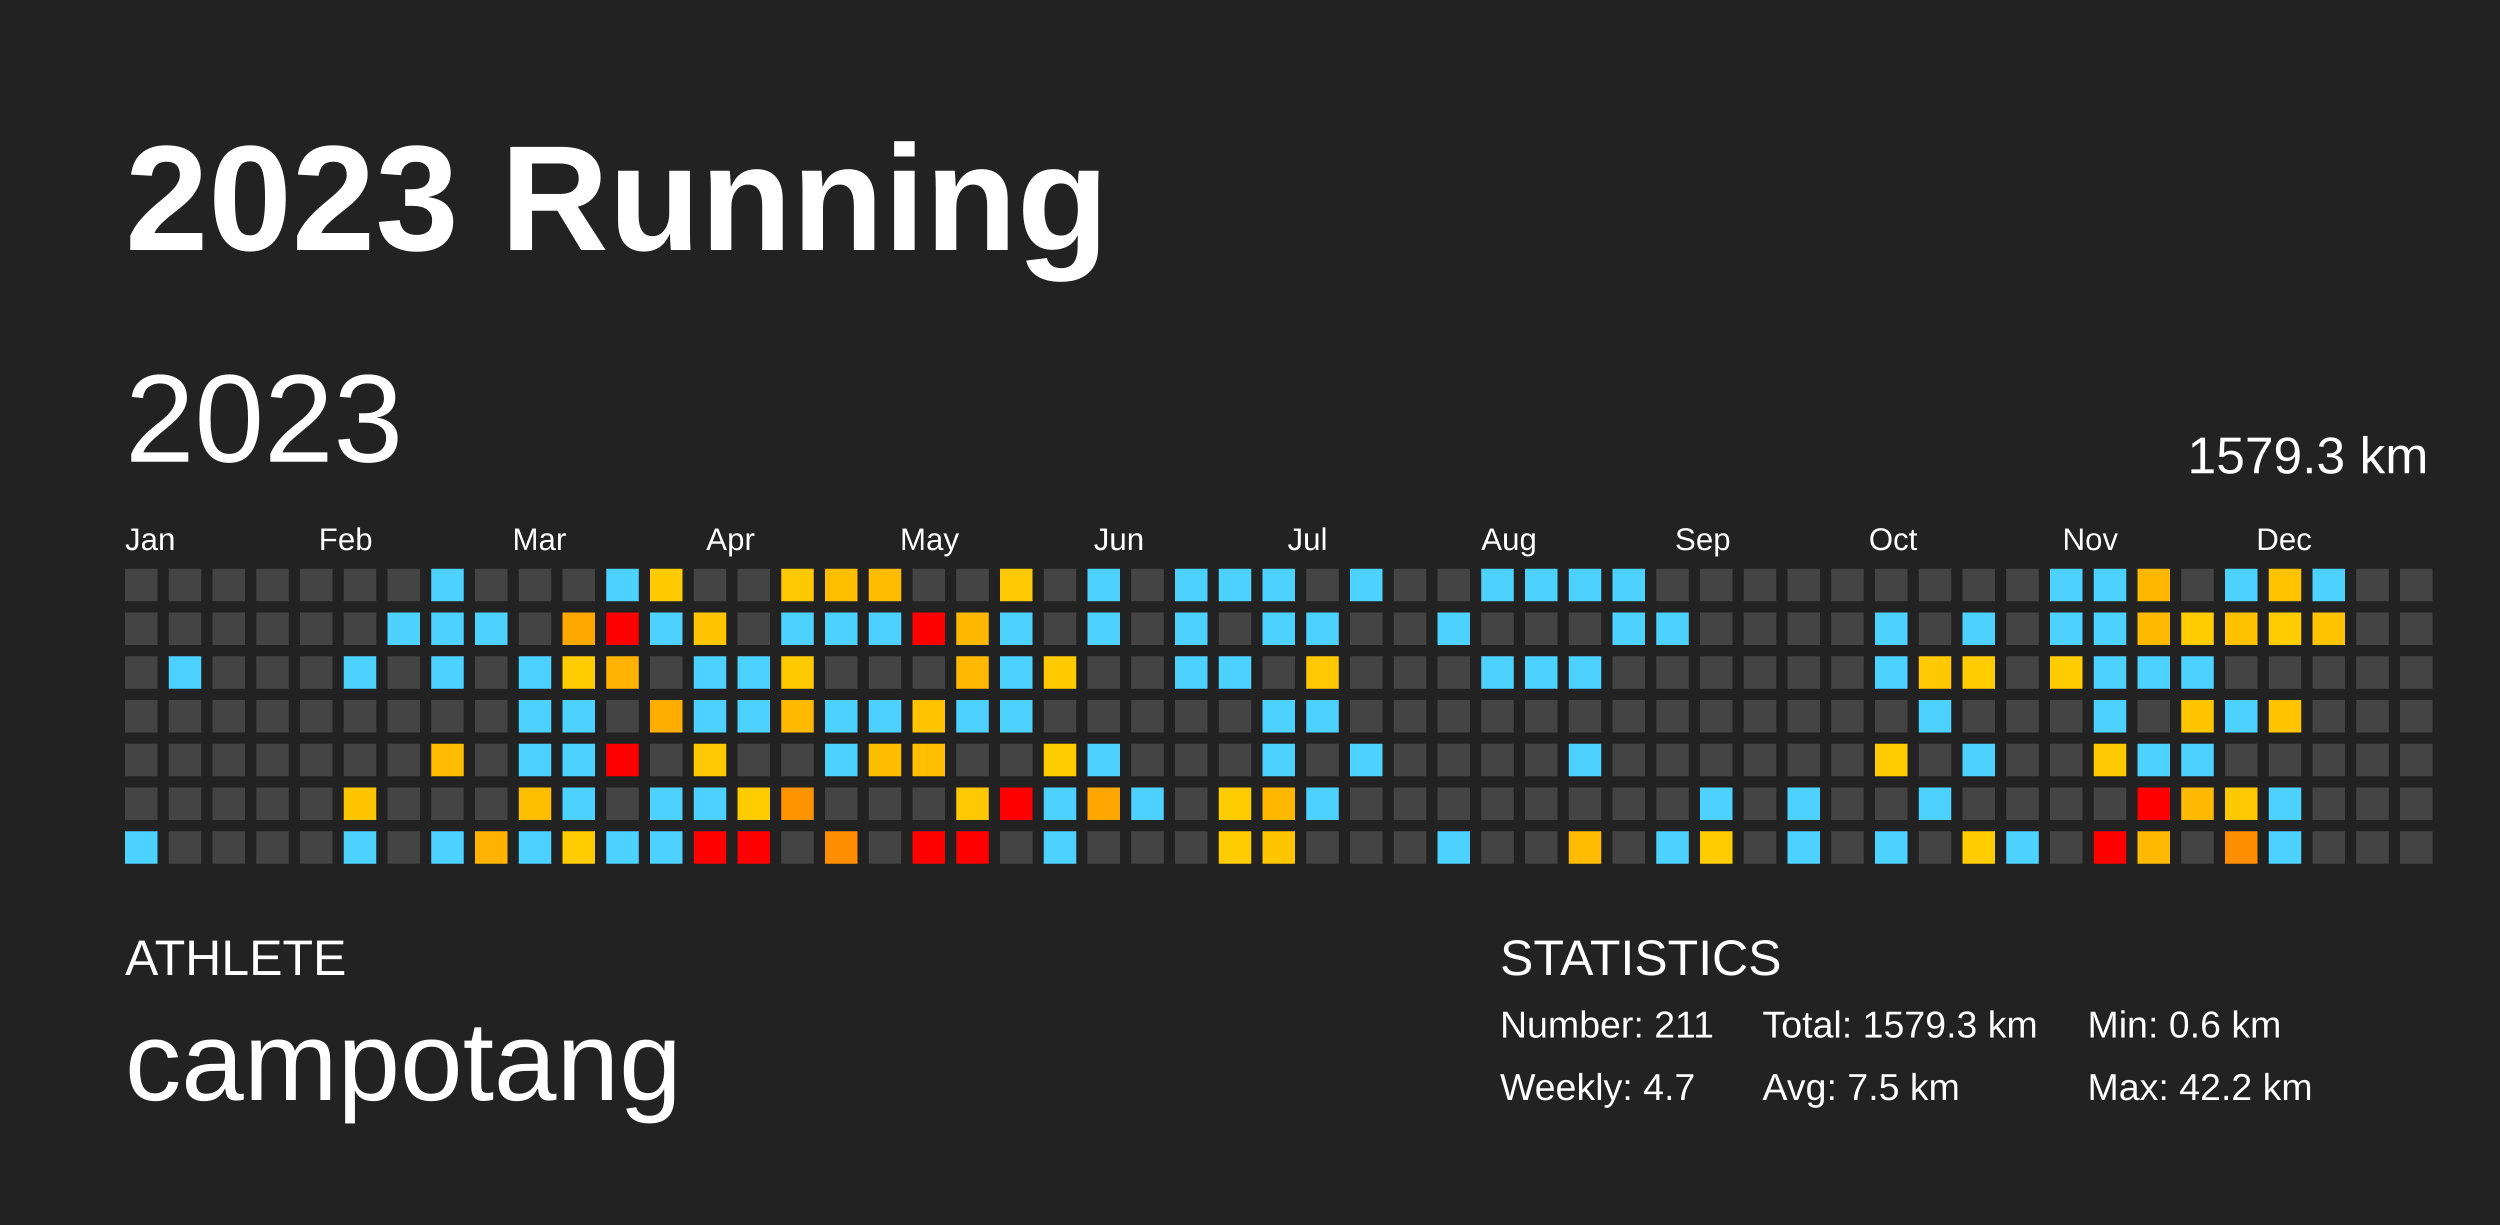
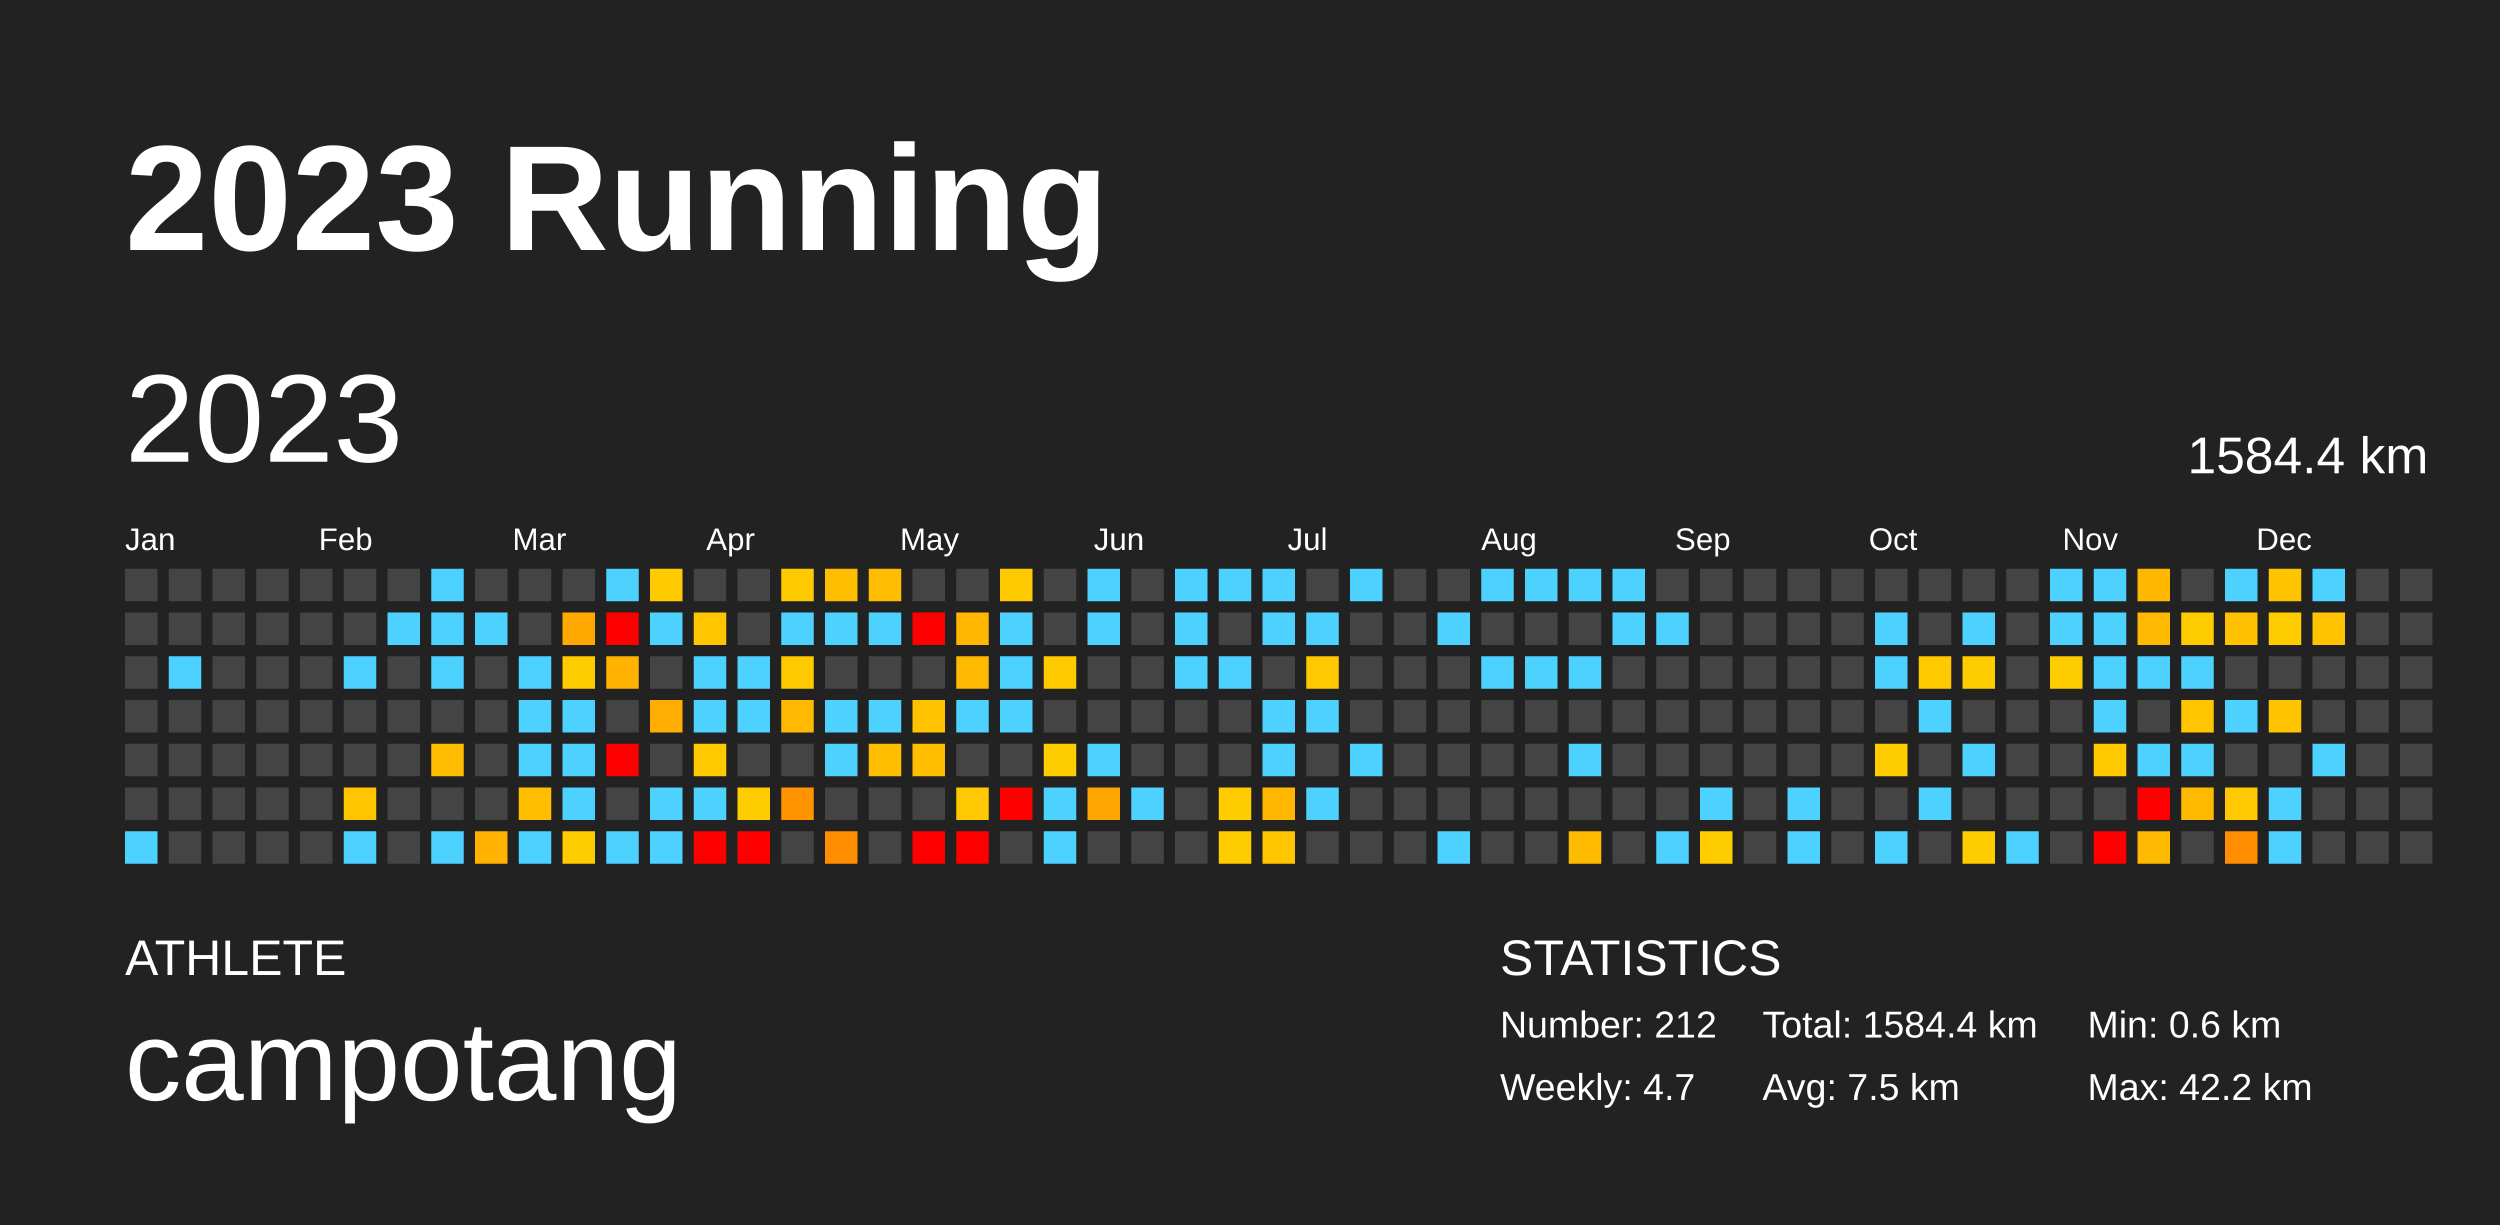
<svg xmlns="http://www.w3.org/2000/svg" baseProfile="full" height="98mm" version="1.1" viewBox="0,0,200,98" width="200mm">
  <defs />
  <rect fill="#222222" height="98" width="200" x="0" y="0" />
  <text fill="#FFFFFF" style="font-size:12px; font-family:Arial; font-weight:bold;" x="10" y="20">2023 Running</text>
  <text fill="#FFFFFF" style="font-size:4px; font-family:Arial" x="10" y="78">ATHLETE</text>
  <text fill="#FFFFFF" style="font-size:9px; font-family:Arial" x="10" y="88">campotang</text>
  <text fill="#FFFFFF" style="font-size:4px; font-family:Arial" x="120" y="78">STATISTICS</text>
-   <text fill="#FFFFFF" style="font-size:3px; font-family:Arial" x="120" y="83">Number: 211</text>
+   <text fill="#FFFFFF" style="font-size:3px; font-family:Arial" x="120" y="83">Number: 212</text>
  <text fill="#FFFFFF" style="font-size:3px; font-family:Arial" x="120" y="88">Weekly: 4.7</text>
-   <text fill="#FFFFFF" style="font-size:3px; font-family:Arial" x="141" y="83">Total: 1579.3 km</text>
+   <text fill="#FFFFFF" style="font-size:3px; font-family:Arial" x="141" y="83">Total: 1584.4 km</text>
  <text fill="#FFFFFF" style="font-size:3px; font-family:Arial" x="141" y="88">Avg: 7.5 km</text>
  <text fill="#FFFFFF" style="font-size:3px; font-family:Arial" x="167" y="83">Min: 0.6 km</text>
  <text fill="#FFFFFF" style="font-size:3px; font-family:Arial" x="167" y="88">Max: 42.2 km</text>
  <text dominant-baseline="hanging" fill="#FFFFFF" style="font-size:10.0px; font-family:Arial;" x="10" y="30">2023</text>
-   <text dominant-baseline="hanging" fill="#FFFFFF" style="font-size:4.125px; font-family:Arial;" x="175" y="35">1579.3 km</text>
+   <text dominant-baseline="hanging" fill="#FFFFFF" style="font-size:4.125px; font-family:Arial;" x="175" y="35">1584.4 km</text>
  <text fill="#FFFFFF" style="font-size:2.5px; font-family:Arial" x="10.0" y="44">Jan</text>
  <text fill="#FFFFFF" style="font-size:2.5px; font-family:Arial" x="25.5" y="44">Feb</text>
  <text fill="#FFFFFF" style="font-size:2.5px; font-family:Arial" x="41.0" y="44">Mar</text>
  <text fill="#FFFFFF" style="font-size:2.5px; font-family:Arial" x="56.5" y="44">Apr</text>
  <text fill="#FFFFFF" style="font-size:2.5px; font-family:Arial" x="72.0" y="44">May</text>
  <text fill="#FFFFFF" style="font-size:2.5px; font-family:Arial" x="87.5" y="44">Jun</text>
  <text fill="#FFFFFF" style="font-size:2.5px; font-family:Arial" x="103.0" y="44">Jul</text>
  <text fill="#FFFFFF" style="font-size:2.5px; font-family:Arial" x="118.5" y="44">Aug</text>
  <text fill="#FFFFFF" style="font-size:2.5px; font-family:Arial" x="134.0" y="44">Sep</text>
  <text fill="#FFFFFF" style="font-size:2.5px; font-family:Arial" x="149.5" y="44">Oct</text>
  <text fill="#FFFFFF" style="font-size:2.5px; font-family:Arial" x="165.0" y="44">Nov</text>
  <text fill="#FFFFFF" style="font-size:2.5px; font-family:Arial" x="180.5" y="44">Dec</text>
  <rect fill="#444444" height="2.6" width="2.6" x="10.0" y="45.5" />
  <rect fill="#444444" height="2.6" width="2.6" x="10.0" y="49.0" />
  <rect fill="#444444" height="2.6" width="2.6" x="10.0" y="52.5" />
  <rect fill="#444444" height="2.6" width="2.6" x="10.0" y="56.0" />
  <rect fill="#444444" height="2.6" width="2.6" x="10.0" y="59.5" />
  <rect fill="#444444" height="2.6" width="2.6" x="10.0" y="63.0" />
  <rect fill="#4dd2ff" height="2.6" width="2.6" x="10.0" y="66.5" />
  <rect fill="#444444" height="2.6" width="2.6" x="13.5" y="45.5" />
  <rect fill="#444444" height="2.6" width="2.6" x="13.5" y="49.0" />
  <rect fill="#4dd2ff" height="2.6" width="2.6" x="13.5" y="52.5" />
  <rect fill="#444444" height="2.6" width="2.6" x="13.5" y="56.0" />
  <rect fill="#444444" height="2.6" width="2.6" x="13.5" y="59.5" />
  <rect fill="#444444" height="2.6" width="2.6" x="13.5" y="63.0" />
  <rect fill="#444444" height="2.6" width="2.6" x="13.5" y="66.5" />
  <rect fill="#444444" height="2.6" width="2.6" x="17.0" y="45.5" />
  <rect fill="#444444" height="2.6" width="2.6" x="17.0" y="49.0" />
  <rect fill="#444444" height="2.6" width="2.6" x="17.0" y="52.5" />
  <rect fill="#444444" height="2.6" width="2.6" x="17.0" y="56.0" />
  <rect fill="#444444" height="2.6" width="2.6" x="17.0" y="59.5" />
  <rect fill="#444444" height="2.6" width="2.6" x="17.0" y="63.0" />
  <rect fill="#444444" height="2.6" width="2.6" x="17.0" y="66.5" />
  <rect fill="#444444" height="2.6" width="2.6" x="20.5" y="45.5" />
  <rect fill="#444444" height="2.6" width="2.6" x="20.5" y="49.0" />
  <rect fill="#444444" height="2.6" width="2.6" x="20.5" y="52.5" />
  <rect fill="#444444" height="2.6" width="2.6" x="20.5" y="56.0" />
  <rect fill="#444444" height="2.6" width="2.6" x="20.5" y="59.5" />
  <rect fill="#444444" height="2.6" width="2.6" x="20.5" y="63.0" />
  <rect fill="#444444" height="2.6" width="2.6" x="20.5" y="66.5" />
  <rect fill="#444444" height="2.6" width="2.6" x="24.0" y="45.5" />
  <rect fill="#444444" height="2.6" width="2.6" x="24.0" y="49.0" />
  <rect fill="#444444" height="2.6" width="2.6" x="24.0" y="52.5" />
  <rect fill="#444444" height="2.6" width="2.6" x="24.0" y="56.0" />
  <rect fill="#444444" height="2.6" width="2.6" x="24.0" y="59.5" />
  <rect fill="#444444" height="2.6" width="2.6" x="24.0" y="63.0" />
  <rect fill="#444444" height="2.6" width="2.6" x="24.0" y="66.5" />
  <rect fill="#444444" height="2.6" width="2.6" x="27.5" y="45.5" />
  <rect fill="#444444" height="2.6" width="2.6" x="27.5" y="49.0" />
  <rect fill="#4dd2ff" height="2.6" width="2.6" x="27.5" y="52.5" />
  <rect fill="#444444" height="2.6" width="2.6" x="27.5" y="56.0" />
  <rect fill="#444444" height="2.6" width="2.6" x="27.5" y="59.5" />
  <rect fill="#ffc600" height="2.6" width="2.6" x="27.5" y="63.0" />
  <rect fill="#4dd2ff" height="2.6" width="2.6" x="27.5" y="66.5" />
  <rect fill="#444444" height="2.6" width="2.6" x="31.0" y="45.5" />
  <rect fill="#4dd2ff" height="2.6" width="2.6" x="31.0" y="49.0" />
  <rect fill="#444444" height="2.6" width="2.6" x="31.0" y="52.5" />
  <rect fill="#444444" height="2.6" width="2.6" x="31.0" y="56.0" />
  <rect fill="#444444" height="2.6" width="2.6" x="31.0" y="59.5" />
  <rect fill="#444444" height="2.6" width="2.6" x="31.0" y="63.0" />
  <rect fill="#444444" height="2.6" width="2.6" x="31.0" y="66.5" />
  <rect fill="#4dd2ff" height="2.6" width="2.6" x="34.5" y="45.5" />
  <rect fill="#4dd2ff" height="2.6" width="2.6" x="34.5" y="49.0" />
  <rect fill="#4dd2ff" height="2.6" width="2.6" x="34.5" y="52.5" />
  <rect fill="#444444" height="2.6" width="2.6" x="34.5" y="56.0" />
  <rect fill="#ffbc00" height="2.6" width="2.6" x="34.5" y="59.5" />
  <rect fill="#444444" height="2.6" width="2.6" x="34.5" y="63.0" />
  <rect fill="#4dd2ff" height="2.6" width="2.6" x="34.5" y="66.5" />
  <rect fill="#444444" height="2.6" width="2.6" x="38.0" y="45.5" />
  <rect fill="#4dd2ff" height="2.6" width="2.6" x="38.0" y="49.0" />
  <rect fill="#444444" height="2.6" width="2.6" x="38.0" y="52.5" />
  <rect fill="#444444" height="2.6" width="2.6" x="38.0" y="56.0" />
  <rect fill="#444444" height="2.6" width="2.6" x="38.0" y="59.5" />
  <rect fill="#444444" height="2.6" width="2.6" x="38.0" y="63.0" />
  <rect fill="#ffb300" height="2.6" width="2.6" x="38.0" y="66.5" />
  <rect fill="#444444" height="2.6" width="2.6" x="41.5" y="45.5" />
  <rect fill="#444444" height="2.6" width="2.6" x="41.5" y="49.0" />
  <rect fill="#4dd2ff" height="2.6" width="2.6" x="41.5" y="52.5" />
  <rect fill="#4dd2ff" height="2.6" width="2.6" x="41.5" y="56.0" />
  <rect fill="#4dd2ff" height="2.6" width="2.6" x="41.5" y="59.5" />
  <rect fill="#ffbe00" height="2.6" width="2.6" x="41.5" y="63.0" />
  <rect fill="#4dd2ff" height="2.6" width="2.6" x="41.5" y="66.5" />
  <rect fill="#444444" height="2.6" width="2.6" x="45.0" y="45.5" />
  <rect fill="#ffa900" height="2.6" width="2.6" x="45.0" y="49.0" />
  <rect fill="#ffcc00" height="2.6" width="2.6" x="45.0" y="52.5" />
  <rect fill="#4dd2ff" height="2.6" width="2.6" x="45.0" y="56.0" />
  <rect fill="#4dd2ff" height="2.6" width="2.6" x="45.0" y="59.5" />
  <rect fill="#4dd2ff" height="2.6" width="2.6" x="45.0" y="63.0" />
  <rect fill="#ffcc00" height="2.6" width="2.6" x="45.0" y="66.5" />
  <rect fill="#4dd2ff" height="2.6" width="2.6" x="48.5" y="45.5" />
  <rect fill="red" height="2.6" width="2.6" x="48.5" y="49.0" />
  <rect fill="#ffb300" height="2.6" width="2.6" x="48.5" y="52.5" />
  <rect fill="#444444" height="2.6" width="2.6" x="48.5" y="56.0" />
  <rect fill="red" height="2.6" width="2.6" x="48.5" y="59.5" />
  <rect fill="#444444" height="2.6" width="2.6" x="48.5" y="63.0" />
  <rect fill="#4dd2ff" height="2.6" width="2.6" x="48.5" y="66.5" />
  <rect fill="#ffcb00" height="2.6" width="2.6" x="52.0" y="45.5" />
  <rect fill="#4dd2ff" height="2.6" width="2.6" x="52.0" y="49.0" />
  <rect fill="#444444" height="2.6" width="2.6" x="52.0" y="52.5" />
  <rect fill="#ffad00" height="2.6" width="2.6" x="52.0" y="56.0" />
  <rect fill="#444444" height="2.6" width="2.6" x="52.0" y="59.5" />
  <rect fill="#4dd2ff" height="2.6" width="2.6" x="52.0" y="63.0" />
  <rect fill="#4dd2ff" height="2.6" width="2.6" x="52.0" y="66.5" />
  <rect fill="#444444" height="2.6" width="2.6" x="55.5" y="45.5" />
  <rect fill="#ffc600" height="2.6" width="2.6" x="55.5" y="49.0" />
  <rect fill="#4dd2ff" height="2.6" width="2.6" x="55.5" y="52.5" />
  <rect fill="#4dd2ff" height="2.6" width="2.6" x="55.5" y="56.0" />
  <rect fill="#ffc900" height="2.6" width="2.6" x="55.5" y="59.5" />
  <rect fill="#4dd2ff" height="2.6" width="2.6" x="55.5" y="63.0" />
  <rect fill="red" height="2.6" width="2.6" x="55.5" y="66.5" />
  <rect fill="#444444" height="2.6" width="2.6" x="59.0" y="45.5" />
  <rect fill="#444444" height="2.6" width="2.6" x="59.0" y="49.0" />
  <rect fill="#4dd2ff" height="2.6" width="2.6" x="59.0" y="52.5" />
  <rect fill="#4dd2ff" height="2.6" width="2.6" x="59.0" y="56.0" />
  <rect fill="#444444" height="2.6" width="2.6" x="59.0" y="59.5" />
  <rect fill="#ffcc00" height="2.6" width="2.6" x="59.0" y="63.0" />
  <rect fill="red" height="2.6" width="2.6" x="59.0" y="66.5" />
  <rect fill="#ffc900" height="2.6" width="2.6" x="62.5" y="45.5" />
  <rect fill="#4dd2ff" height="2.6" width="2.6" x="62.5" y="49.0" />
  <rect fill="#ffcb00" height="2.6" width="2.6" x="62.5" y="52.5" />
  <rect fill="#ffb900" height="2.6" width="2.6" x="62.5" y="56.0" />
  <rect fill="#444444" height="2.6" width="2.6" x="62.5" y="59.5" />
  <rect fill="#ff9300" height="2.6" width="2.6" x="62.5" y="63.0" />
  <rect fill="#444444" height="2.6" width="2.6" x="62.5" y="66.5" />
  <rect fill="#ffbe00" height="2.6" width="2.6" x="66.0" y="45.5" />
  <rect fill="#4dd2ff" height="2.6" width="2.6" x="66.0" y="49.0" />
  <rect fill="#444444" height="2.6" width="2.6" x="66.0" y="52.5" />
  <rect fill="#4dd2ff" height="2.6" width="2.6" x="66.0" y="56.0" />
  <rect fill="#4dd2ff" height="2.6" width="2.6" x="66.0" y="59.5" />
  <rect fill="#444444" height="2.6" width="2.6" x="66.0" y="63.0" />
  <rect fill="#ff8d00" height="2.6" width="2.6" x="66.0" y="66.5" />
  <rect fill="#ffbc00" height="2.6" width="2.6" x="69.5" y="45.5" />
  <rect fill="#4dd2ff" height="2.6" width="2.6" x="69.5" y="49.0" />
  <rect fill="#444444" height="2.6" width="2.6" x="69.5" y="52.5" />
  <rect fill="#4dd2ff" height="2.6" width="2.6" x="69.5" y="56.0" />
  <rect fill="#ffbd00" height="2.6" width="2.6" x="69.5" y="59.5" />
  <rect fill="#444444" height="2.6" width="2.6" x="69.5" y="63.0" />
  <rect fill="#444444" height="2.6" width="2.6" x="69.5" y="66.5" />
  <rect fill="#444444" height="2.6" width="2.6" x="73.0" y="45.5" />
  <rect fill="red" height="2.6" width="2.6" x="73.0" y="49.0" />
  <rect fill="#444444" height="2.6" width="2.6" x="73.0" y="52.5" />
  <rect fill="#ffc300" height="2.6" width="2.6" x="73.0" y="56.0" />
  <rect fill="#ffbf00" height="2.6" width="2.6" x="73.0" y="59.5" />
  <rect fill="#444444" height="2.6" width="2.6" x="73.0" y="63.0" />
  <rect fill="red" height="2.6" width="2.6" x="73.0" y="66.5" />
  <rect fill="#444444" height="2.6" width="2.6" x="76.5" y="45.5" />
  <rect fill="#ffb700" height="2.6" width="2.6" x="76.5" y="49.0" />
  <rect fill="#ffb900" height="2.6" width="2.6" x="76.5" y="52.5" />
  <rect fill="#4dd2ff" height="2.6" width="2.6" x="76.5" y="56.0" />
  <rect fill="#444444" height="2.6" width="2.6" x="76.5" y="59.5" />
  <rect fill="#ffc800" height="2.6" width="2.6" x="76.5" y="63.0" />
  <rect fill="red" height="2.6" width="2.6" x="76.5" y="66.5" />
  <rect fill="#ffc900" height="2.6" width="2.6" x="80.0" y="45.5" />
  <rect fill="#4dd2ff" height="2.6" width="2.6" x="80.0" y="49.0" />
  <rect fill="#4dd2ff" height="2.6" width="2.6" x="80.0" y="52.5" />
  <rect fill="#4dd2ff" height="2.6" width="2.6" x="80.0" y="56.0" />
  <rect fill="#444444" height="2.6" width="2.6" x="80.0" y="59.5" />
  <rect fill="red" height="2.6" width="2.6" x="80.0" y="63.0" />
  <rect fill="#444444" height="2.6" width="2.6" x="80.0" y="66.5" />
  <rect fill="#444444" height="2.6" width="2.6" x="83.5" y="45.5" />
  <rect fill="#444444" height="2.6" width="2.6" x="83.5" y="49.0" />
  <rect fill="#ffcb00" height="2.6" width="2.6" x="83.5" y="52.5" />
  <rect fill="#444444" height="2.6" width="2.6" x="83.5" y="56.0" />
  <rect fill="#ffcc00" height="2.6" width="2.6" x="83.5" y="59.5" />
  <rect fill="#4dd2ff" height="2.6" width="2.6" x="83.5" y="63.0" />
  <rect fill="#4dd2ff" height="2.6" width="2.6" x="83.5" y="66.5" />
  <rect fill="#4dd2ff" height="2.6" width="2.6" x="87.0" y="45.5" />
  <rect fill="#4dd2ff" height="2.6" width="2.6" x="87.0" y="49.0" />
  <rect fill="#444444" height="2.6" width="2.6" x="87.0" y="52.5" />
  <rect fill="#444444" height="2.6" width="2.6" x="87.0" y="56.0" />
  <rect fill="#4dd2ff" height="2.6" width="2.6" x="87.0" y="59.5" />
  <rect fill="#ffa600" height="2.6" width="2.6" x="87.0" y="63.0" />
  <rect fill="#444444" height="2.6" width="2.6" x="87.0" y="66.5" />
  <rect fill="#444444" height="2.6" width="2.6" x="90.5" y="45.5" />
  <rect fill="#444444" height="2.6" width="2.6" x="90.5" y="49.0" />
  <rect fill="#444444" height="2.6" width="2.6" x="90.5" y="52.5" />
  <rect fill="#444444" height="2.6" width="2.6" x="90.5" y="56.0" />
  <rect fill="#444444" height="2.6" width="2.6" x="90.5" y="59.5" />
  <rect fill="#4dd2ff" height="2.6" width="2.6" x="90.5" y="63.0" />
  <rect fill="#444444" height="2.6" width="2.6" x="90.5" y="66.5" />
  <rect fill="#4dd2ff" height="2.6" width="2.6" x="94.0" y="45.5" />
  <rect fill="#4dd2ff" height="2.6" width="2.6" x="94.0" y="49.0" />
  <rect fill="#4dd2ff" height="2.6" width="2.6" x="94.0" y="52.5" />
  <rect fill="#444444" height="2.6" width="2.6" x="94.0" y="56.0" />
  <rect fill="#444444" height="2.6" width="2.6" x="94.0" y="59.5" />
  <rect fill="#444444" height="2.6" width="2.6" x="94.0" y="63.0" />
  <rect fill="#444444" height="2.6" width="2.6" x="94.0" y="66.5" />
  <rect fill="#4dd2ff" height="2.6" width="2.6" x="97.5" y="45.5" />
  <rect fill="#444444" height="2.6" width="2.6" x="97.5" y="49.0" />
  <rect fill="#4dd2ff" height="2.6" width="2.6" x="97.5" y="52.5" />
  <rect fill="#444444" height="2.6" width="2.6" x="97.5" y="56.0" />
  <rect fill="#444444" height="2.6" width="2.6" x="97.5" y="59.5" />
  <rect fill="#ffcc00" height="2.6" width="2.6" x="97.5" y="63.0" />
  <rect fill="#ffcc00" height="2.6" width="2.6" x="97.5" y="66.5" />
  <rect fill="#4dd2ff" height="2.6" width="2.6" x="101.0" y="45.5" />
  <rect fill="#4dd2ff" height="2.6" width="2.6" x="101.0" y="49.0" />
  <rect fill="#444444" height="2.6" width="2.6" x="101.0" y="52.5" />
  <rect fill="#4dd2ff" height="2.6" width="2.6" x="101.0" y="56.0" />
  <rect fill="#4dd2ff" height="2.6" width="2.6" x="101.0" y="59.5" />
  <rect fill="#ffb700" height="2.6" width="2.6" x="101.0" y="63.0" />
  <rect fill="#ffc600" height="2.6" width="2.6" x="101.0" y="66.5" />
  <rect fill="#444444" height="2.6" width="2.6" x="104.5" y="45.5" />
  <rect fill="#4dd2ff" height="2.6" width="2.6" x="104.5" y="49.0" />
  <rect fill="#ffc800" height="2.6" width="2.6" x="104.5" y="52.5" />
  <rect fill="#4dd2ff" height="2.6" width="2.6" x="104.5" y="56.0" />
  <rect fill="#444444" height="2.6" width="2.6" x="104.5" y="59.5" />
  <rect fill="#4dd2ff" height="2.6" width="2.6" x="104.5" y="63.0" />
  <rect fill="#444444" height="2.6" width="2.6" x="104.5" y="66.5" />
  <rect fill="#4dd2ff" height="2.6" width="2.6" x="108.0" y="45.5" />
  <rect fill="#444444" height="2.6" width="2.6" x="108.0" y="49.0" />
  <rect fill="#444444" height="2.6" width="2.6" x="108.0" y="52.5" />
  <rect fill="#444444" height="2.6" width="2.6" x="108.0" y="56.0" />
  <rect fill="#4dd2ff" height="2.6" width="2.6" x="108.0" y="59.5" />
  <rect fill="#444444" height="2.6" width="2.6" x="108.0" y="63.0" />
  <rect fill="#444444" height="2.6" width="2.6" x="108.0" y="66.5" />
  <rect fill="#444444" height="2.6" width="2.6" x="111.5" y="45.5" />
  <rect fill="#444444" height="2.6" width="2.6" x="111.5" y="49.0" />
  <rect fill="#444444" height="2.6" width="2.6" x="111.5" y="52.5" />
  <rect fill="#444444" height="2.6" width="2.6" x="111.5" y="56.0" />
  <rect fill="#444444" height="2.6" width="2.6" x="111.5" y="59.5" />
  <rect fill="#444444" height="2.6" width="2.6" x="111.5" y="63.0" />
  <rect fill="#444444" height="2.6" width="2.6" x="111.5" y="66.5" />
  <rect fill="#444444" height="2.6" width="2.6" x="115.0" y="45.5" />
  <rect fill="#4dd2ff" height="2.6" width="2.6" x="115.0" y="49.0" />
  <rect fill="#444444" height="2.6" width="2.6" x="115.0" y="52.5" />
  <rect fill="#444444" height="2.6" width="2.6" x="115.0" y="56.0" />
  <rect fill="#444444" height="2.6" width="2.6" x="115.0" y="59.5" />
  <rect fill="#444444" height="2.6" width="2.6" x="115.0" y="63.0" />
  <rect fill="#4dd2ff" height="2.6" width="2.6" x="115.0" y="66.5" />
  <rect fill="#4dd2ff" height="2.6" width="2.6" x="118.5" y="45.5" />
  <rect fill="#444444" height="2.6" width="2.6" x="118.5" y="49.0" />
  <rect fill="#4dd2ff" height="2.6" width="2.6" x="118.5" y="52.5" />
  <rect fill="#444444" height="2.6" width="2.6" x="118.5" y="56.0" />
  <rect fill="#444444" height="2.6" width="2.6" x="118.5" y="59.5" />
  <rect fill="#444444" height="2.6" width="2.6" x="118.5" y="63.0" />
  <rect fill="#444444" height="2.6" width="2.6" x="118.5" y="66.5" />
  <rect fill="#4dd2ff" height="2.6" width="2.6" x="122.0" y="45.5" />
  <rect fill="#444444" height="2.6" width="2.6" x="122.0" y="49.0" />
  <rect fill="#4dd2ff" height="2.6" width="2.6" x="122.0" y="52.5" />
  <rect fill="#444444" height="2.6" width="2.6" x="122.0" y="56.0" />
  <rect fill="#444444" height="2.6" width="2.6" x="122.0" y="59.5" />
  <rect fill="#444444" height="2.6" width="2.6" x="122.0" y="63.0" />
  <rect fill="#444444" height="2.6" width="2.6" x="122.0" y="66.5" />
  <rect fill="#4dd2ff" height="2.6" width="2.6" x="125.5" y="45.5" />
  <rect fill="#444444" height="2.6" width="2.6" x="125.5" y="49.0" />
  <rect fill="#4dd2ff" height="2.6" width="2.6" x="125.5" y="52.5" />
  <rect fill="#444444" height="2.6" width="2.6" x="125.5" y="56.0" />
  <rect fill="#4dd2ff" height="2.6" width="2.6" x="125.5" y="59.5" />
  <rect fill="#444444" height="2.6" width="2.6" x="125.5" y="63.0" />
  <rect fill="#ffbb00" height="2.6" width="2.6" x="125.5" y="66.5" />
  <rect fill="#4dd2ff" height="2.6" width="2.6" x="129.0" y="45.5" />
  <rect fill="#4dd2ff" height="2.6" width="2.6" x="129.0" y="49.0" />
  <rect fill="#444444" height="2.6" width="2.6" x="129.0" y="52.5" />
  <rect fill="#444444" height="2.6" width="2.6" x="129.0" y="56.0" />
  <rect fill="#444444" height="2.6" width="2.6" x="129.0" y="59.5" />
  <rect fill="#444444" height="2.6" width="2.6" x="129.0" y="63.0" />
  <rect fill="#444444" height="2.6" width="2.6" x="129.0" y="66.5" />
  <rect fill="#444444" height="2.6" width="2.6" x="132.5" y="45.5" />
  <rect fill="#4dd2ff" height="2.6" width="2.6" x="132.5" y="49.0" />
  <rect fill="#444444" height="2.6" width="2.6" x="132.5" y="52.5" />
  <rect fill="#444444" height="2.6" width="2.6" x="132.5" y="56.0" />
  <rect fill="#444444" height="2.6" width="2.6" x="132.5" y="59.5" />
  <rect fill="#444444" height="2.6" width="2.6" x="132.5" y="63.0" />
  <rect fill="#4dd2ff" height="2.6" width="2.6" x="132.5" y="66.5" />
  <rect fill="#444444" height="2.6" width="2.6" x="136.0" y="45.5" />
  <rect fill="#444444" height="2.6" width="2.6" x="136.0" y="49.0" />
  <rect fill="#444444" height="2.6" width="2.6" x="136.0" y="52.5" />
  <rect fill="#444444" height="2.6" width="2.6" x="136.0" y="56.0" />
  <rect fill="#444444" height="2.6" width="2.6" x="136.0" y="59.5" />
  <rect fill="#4dd2ff" height="2.6" width="2.6" x="136.0" y="63.0" />
  <rect fill="#ffcc00" height="2.6" width="2.6" x="136.0" y="66.5" />
  <rect fill="#444444" height="2.6" width="2.6" x="139.5" y="45.5" />
  <rect fill="#444444" height="2.6" width="2.6" x="139.5" y="49.0" />
  <rect fill="#444444" height="2.6" width="2.6" x="139.5" y="52.5" />
  <rect fill="#444444" height="2.6" width="2.6" x="139.5" y="56.0" />
  <rect fill="#444444" height="2.6" width="2.6" x="139.5" y="59.5" />
  <rect fill="#444444" height="2.6" width="2.6" x="139.5" y="63.0" />
  <rect fill="#444444" height="2.6" width="2.6" x="139.5" y="66.5" />
  <rect fill="#444444" height="2.6" width="2.6" x="143.0" y="45.5" />
  <rect fill="#444444" height="2.6" width="2.6" x="143.0" y="49.0" />
  <rect fill="#444444" height="2.6" width="2.6" x="143.0" y="52.5" />
  <rect fill="#444444" height="2.6" width="2.6" x="143.0" y="56.0" />
  <rect fill="#444444" height="2.6" width="2.6" x="143.0" y="59.5" />
  <rect fill="#4dd2ff" height="2.6" width="2.6" x="143.0" y="63.0" />
  <rect fill="#4dd2ff" height="2.6" width="2.6" x="143.0" y="66.5" />
  <rect fill="#444444" height="2.6" width="2.6" x="146.5" y="45.5" />
  <rect fill="#444444" height="2.6" width="2.6" x="146.5" y="49.0" />
  <rect fill="#444444" height="2.6" width="2.6" x="146.5" y="52.5" />
  <rect fill="#444444" height="2.6" width="2.6" x="146.5" y="56.0" />
  <rect fill="#444444" height="2.6" width="2.6" x="146.5" y="59.5" />
  <rect fill="#444444" height="2.6" width="2.6" x="146.5" y="63.0" />
  <rect fill="#444444" height="2.6" width="2.6" x="146.5" y="66.5" />
  <rect fill="#444444" height="2.6" width="2.6" x="150.0" y="45.5" />
  <rect fill="#4dd2ff" height="2.6" width="2.6" x="150.0" y="49.0" />
  <rect fill="#4dd2ff" height="2.6" width="2.6" x="150.0" y="52.5" />
  <rect fill="#444444" height="2.6" width="2.6" x="150.0" y="56.0" />
  <rect fill="#ffcc00" height="2.6" width="2.6" x="150.0" y="59.5" />
  <rect fill="#444444" height="2.6" width="2.6" x="150.0" y="63.0" />
  <rect fill="#4dd2ff" height="2.6" width="2.6" x="150.0" y="66.5" />
  <rect fill="#444444" height="2.6" width="2.6" x="153.5" y="45.5" />
  <rect fill="#444444" height="2.6" width="2.6" x="153.5" y="49.0" />
  <rect fill="#ffc900" height="2.6" width="2.6" x="153.5" y="52.5" />
  <rect fill="#4dd2ff" height="2.6" width="2.6" x="153.5" y="56.0" />
  <rect fill="#444444" height="2.6" width="2.6" x="153.5" y="59.5" />
  <rect fill="#4dd2ff" height="2.6" width="2.6" x="153.5" y="63.0" />
  <rect fill="#444444" height="2.6" width="2.6" x="153.5" y="66.5" />
  <rect fill="#444444" height="2.6" width="2.6" x="157.0" y="45.5" />
  <rect fill="#4dd2ff" height="2.6" width="2.6" x="157.0" y="49.0" />
  <rect fill="#ffcc00" height="2.6" width="2.6" x="157.0" y="52.5" />
  <rect fill="#444444" height="2.6" width="2.6" x="157.0" y="56.0" />
  <rect fill="#4dd2ff" height="2.6" width="2.6" x="157.0" y="59.5" />
  <rect fill="#444444" height="2.6" width="2.6" x="157.0" y="63.0" />
  <rect fill="#ffcc00" height="2.6" width="2.6" x="157.0" y="66.5" />
  <rect fill="#444444" height="2.6" width="2.6" x="160.5" y="45.5" />
  <rect fill="#444444" height="2.6" width="2.6" x="160.5" y="49.0" />
  <rect fill="#444444" height="2.6" width="2.6" x="160.5" y="52.5" />
  <rect fill="#444444" height="2.6" width="2.6" x="160.5" y="56.0" />
  <rect fill="#444444" height="2.6" width="2.6" x="160.5" y="59.5" />
  <rect fill="#444444" height="2.6" width="2.6" x="160.5" y="63.0" />
  <rect fill="#4dd2ff" height="2.6" width="2.6" x="160.5" y="66.5" />
  <rect fill="#4dd2ff" height="2.6" width="2.6" x="164.0" y="45.5" />
  <rect fill="#4dd2ff" height="2.6" width="2.6" x="164.0" y="49.0" />
  <rect fill="#ffcc00" height="2.6" width="2.6" x="164.0" y="52.5" />
  <rect fill="#444444" height="2.6" width="2.6" x="164.0" y="56.0" />
  <rect fill="#444444" height="2.6" width="2.6" x="164.0" y="59.5" />
  <rect fill="#444444" height="2.6" width="2.6" x="164.0" y="63.0" />
  <rect fill="#444444" height="2.6" width="2.6" x="164.0" y="66.5" />
  <rect fill="#4dd2ff" height="2.6" width="2.6" x="167.5" y="45.5" />
  <rect fill="#4dd2ff" height="2.6" width="2.6" x="167.5" y="49.0" />
  <rect fill="#4dd2ff" height="2.6" width="2.6" x="167.5" y="52.5" />
  <rect fill="#4dd2ff" height="2.6" width="2.6" x="167.5" y="56.0" />
  <rect fill="#ffc900" height="2.6" width="2.6" x="167.5" y="59.5" />
  <rect fill="#444444" height="2.6" width="2.6" x="167.5" y="63.0" />
  <rect fill="red" height="2.6" width="2.6" x="167.5" y="66.5" />
  <rect fill="#ffb700" height="2.6" width="2.6" x="171.0" y="45.5" />
  <rect fill="#ffb900" height="2.6" width="2.6" x="171.0" y="49.0" />
  <rect fill="#4dd2ff" height="2.6" width="2.6" x="171.0" y="52.5" />
  <rect fill="#444444" height="2.6" width="2.6" x="171.0" y="56.0" />
  <rect fill="#4dd2ff" height="2.6" width="2.6" x="171.0" y="59.5" />
  <rect fill="red" height="2.6" width="2.6" x="171.0" y="63.0" />
  <rect fill="#ffb900" height="2.6" width="2.6" x="171.0" y="66.5" />
  <rect fill="#444444" height="2.6" width="2.6" x="174.5" y="45.5" />
  <rect fill="#ffcc00" height="2.6" width="2.6" x="174.5" y="49.0" />
  <rect fill="#4dd2ff" height="2.6" width="2.6" x="174.5" y="52.5" />
  <rect fill="#ffc600" height="2.6" width="2.6" x="174.5" y="56.0" />
  <rect fill="#4dd2ff" height="2.6" width="2.6" x="174.5" y="59.5" />
  <rect fill="#ffba00" height="2.6" width="2.6" x="174.5" y="63.0" />
  <rect fill="#444444" height="2.6" width="2.6" x="174.5" y="66.5" />
  <rect fill="#4dd2ff" height="2.6" width="2.6" x="178.0" y="45.5" />
  <rect fill="#ffc100" height="2.6" width="2.6" x="178.0" y="49.0" />
  <rect fill="#444444" height="2.6" width="2.6" x="178.0" y="52.5" />
  <rect fill="#4dd2ff" height="2.6" width="2.6" x="178.0" y="56.0" />
  <rect fill="#444444" height="2.6" width="2.6" x="178.0" y="59.5" />
  <rect fill="#ffc800" height="2.6" width="2.6" x="178.0" y="63.0" />
  <rect fill="#ff8d00" height="2.6" width="2.6" x="178.0" y="66.5" />
  <rect fill="#ffc300" height="2.6" width="2.6" x="181.5" y="45.5" />
  <rect fill="#ffcc00" height="2.6" width="2.6" x="181.5" y="49.0" />
  <rect fill="#444444" height="2.6" width="2.6" x="181.5" y="52.5" />
  <rect fill="#ffc300" height="2.6" width="2.6" x="181.5" y="56.0" />
  <rect fill="#444444" height="2.6" width="2.6" x="181.5" y="59.5" />
  <rect fill="#4dd2ff" height="2.6" width="2.6" x="181.5" y="63.0" />
  <rect fill="#4dd2ff" height="2.6" width="2.6" x="181.5" y="66.5" />
  <rect fill="#4dd2ff" height="2.6" width="2.6" x="185.0" y="45.5" />
  <rect fill="#ffc300" height="2.6" width="2.6" x="185.0" y="49.0" />
  <rect fill="#444444" height="2.6" width="2.6" x="185.0" y="52.5" />
  <rect fill="#444444" height="2.6" width="2.6" x="185.0" y="56.0" />
-   <rect fill="#444444" height="2.6" width="2.6" x="185.0" y="59.5" />
+   <rect fill="#4dd2ff" height="2.6" width="2.6" x="185.0" y="59.5" />
  <rect fill="#444444" height="2.6" width="2.6" x="185.0" y="63.0" />
  <rect fill="#444444" height="2.6" width="2.6" x="185.0" y="66.5" />
  <rect fill="#444444" height="2.6" width="2.6" x="188.5" y="45.5" />
  <rect fill="#444444" height="2.6" width="2.6" x="188.5" y="49.0" />
  <rect fill="#444444" height="2.6" width="2.6" x="188.5" y="52.5" />
  <rect fill="#444444" height="2.6" width="2.6" x="188.5" y="56.0" />
  <rect fill="#444444" height="2.6" width="2.6" x="188.5" y="59.5" />
  <rect fill="#444444" height="2.6" width="2.6" x="188.5" y="63.0" />
  <rect fill="#444444" height="2.6" width="2.6" x="188.5" y="66.5" />
  <rect fill="#444444" height="2.6" width="2.6" x="192.0" y="45.5" />
  <rect fill="#444444" height="2.6" width="2.6" x="192.0" y="49.0" />
  <rect fill="#444444" height="2.6" width="2.6" x="192.0" y="52.5" />
  <rect fill="#444444" height="2.6" width="2.6" x="192.0" y="56.0" />
  <rect fill="#444444" height="2.6" width="2.6" x="192.0" y="59.5" />
  <rect fill="#444444" height="2.6" width="2.6" x="192.0" y="63.0" />
  <rect fill="#444444" height="2.6" width="2.6" x="192.0" y="66.5" />
</svg>
